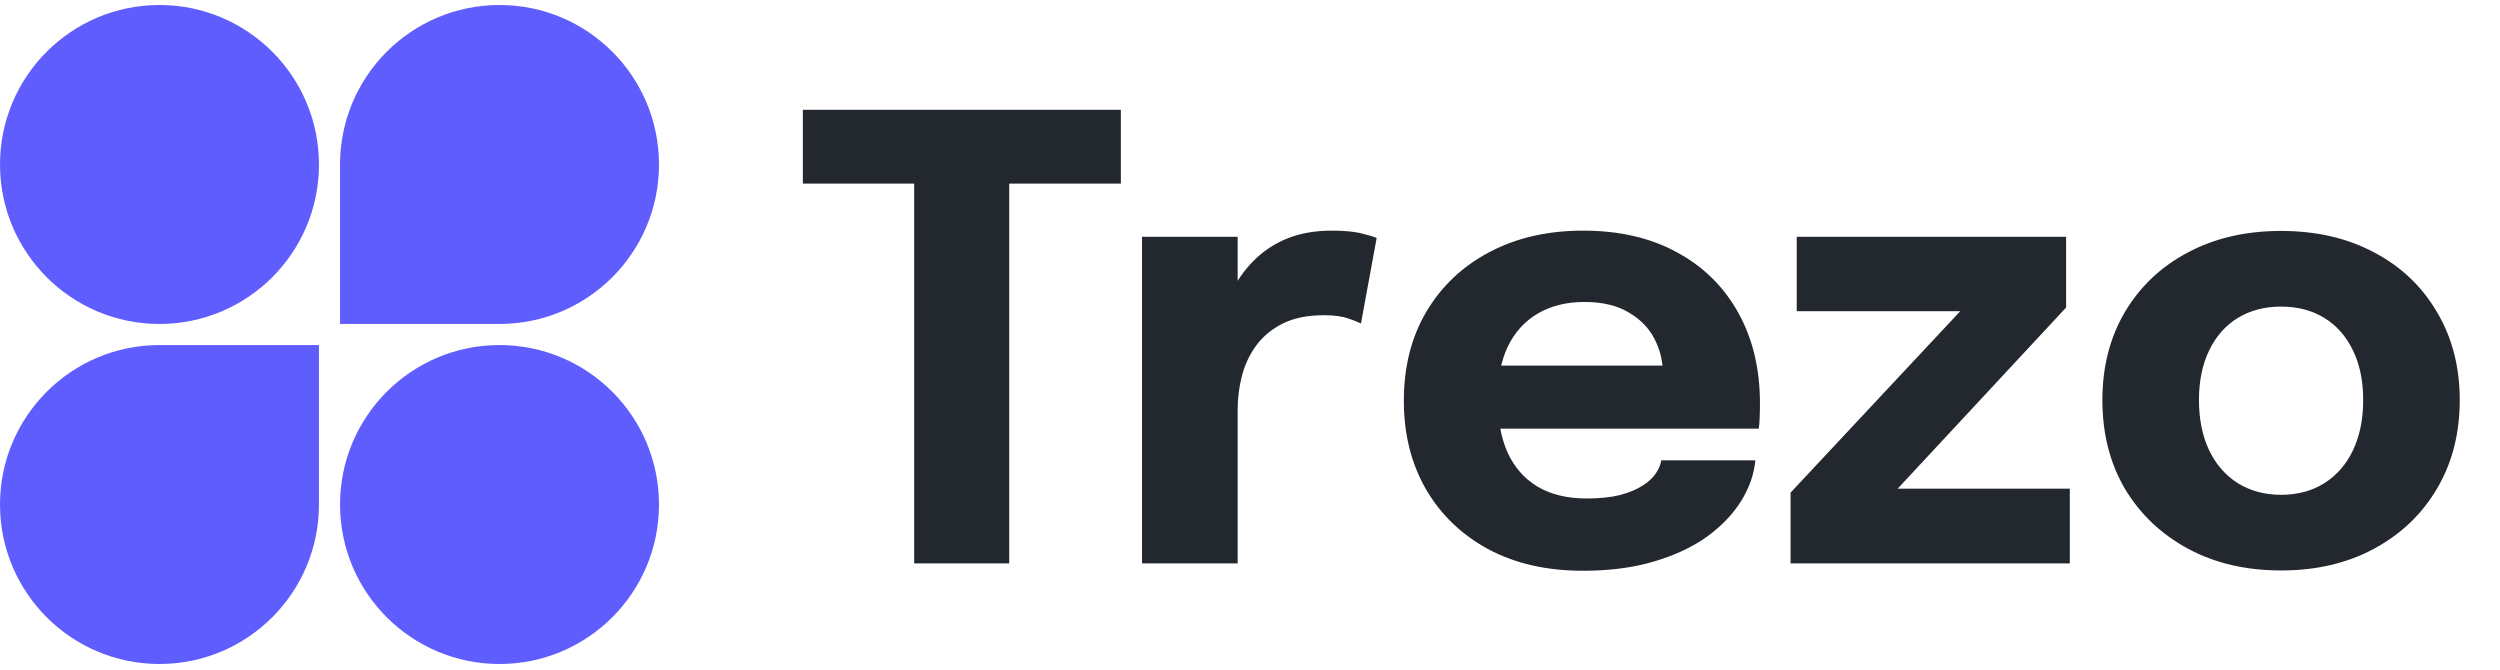
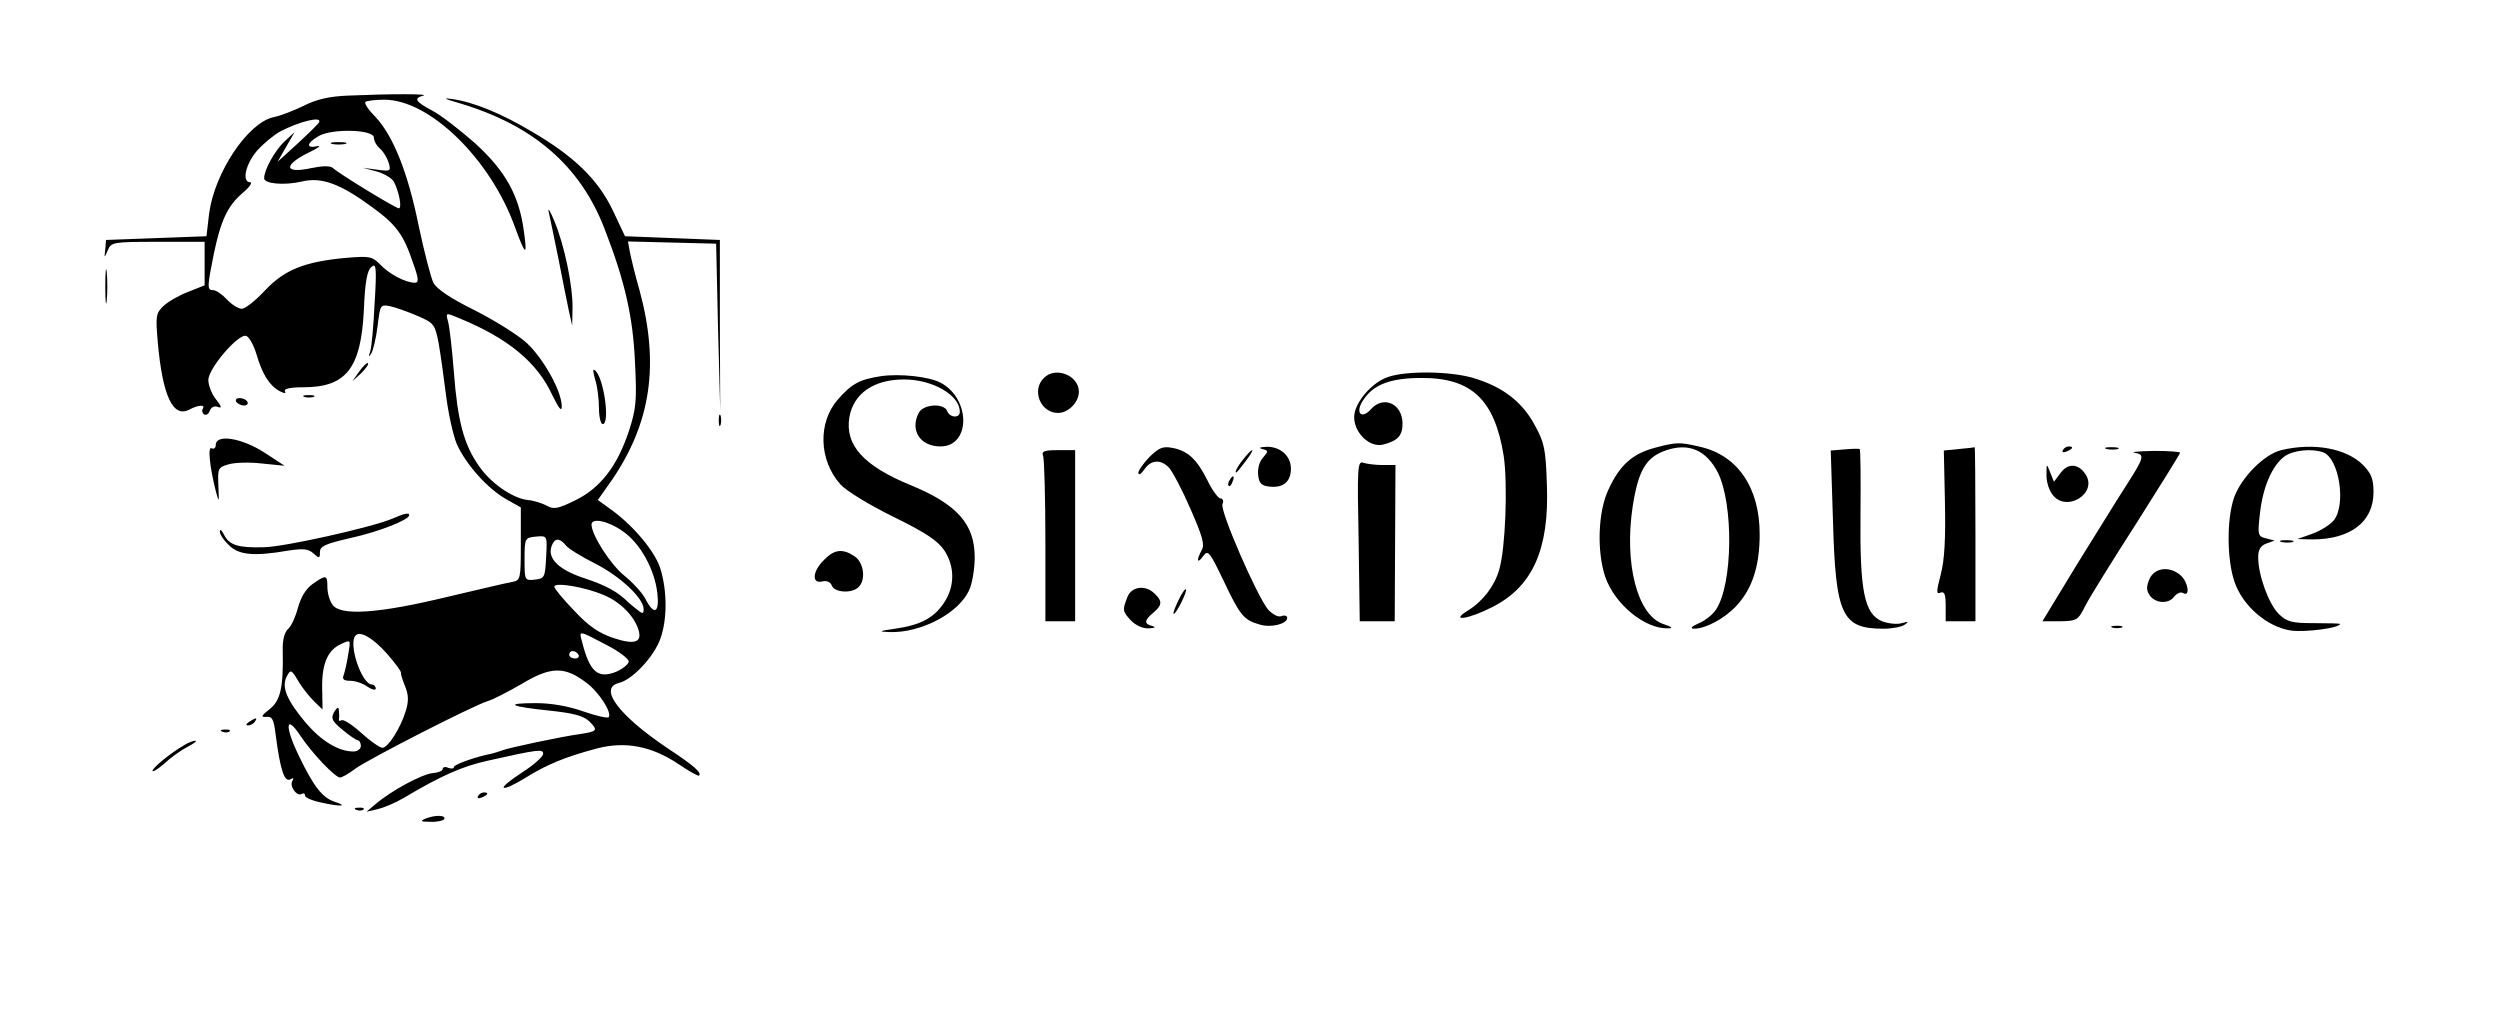
- <svg xmlns="http://www.w3.org/2000/svg" width="142" height="38" viewBox="0 0 142 38" fill="none">
-   <path d="M18.117 9.343C18.117 14.346 14.061 18.401 9.058 18.401C4.056 18.401 0 14.346 0 9.343C0 4.34 4.056 0.284 9.058 0.284C14.061 0.284 18.117 4.34 18.117 9.343Z" fill="#605DFF" />
-   <path d="M19.314 9.343C19.314 4.34 23.37 0.284 28.373 0.284C33.376 0.284 37.431 4.34 37.431 9.343C37.431 14.346 33.376 18.401 28.373 18.401H19.314V9.343Z" fill="#605DFF" />
-   <path d="M0 28.657C0 23.654 4.056 19.599 9.058 19.599H18.117V28.657C18.117 33.66 14.061 37.715 9.058 37.715C4.056 37.715 0 33.66 0 28.657Z" fill="#605DFF" />
-   <path d="M37.431 28.657C37.431 33.66 33.376 37.715 28.373 37.715C23.37 37.715 19.314 33.66 19.314 28.657C19.314 23.654 23.37 19.599 28.373 19.599C33.376 19.599 37.431 23.654 37.431 28.657Z" fill="#605DFF" />
-   <path d="M63.664 10.427H55.157L57.323 7.842V32H51.925V7.842L54.161 10.427H45.602V6.235H63.664V10.427ZM64.866 32V13.449H70.299V19.842L69.18 19.144C69.309 18.27 69.541 17.467 69.879 16.733C70.217 15.999 70.654 15.365 71.189 14.829C71.725 14.282 72.36 13.857 73.093 13.554C73.839 13.251 74.689 13.1 75.644 13.1C76.389 13.1 76.971 13.158 77.39 13.274C77.821 13.379 78.089 13.461 78.194 13.519L77.303 18.375C77.198 18.317 76.965 18.224 76.604 18.096C76.243 17.968 75.778 17.904 75.207 17.904C74.275 17.904 73.495 18.061 72.866 18.375C72.237 18.689 71.731 19.109 71.347 19.633C70.974 20.145 70.706 20.716 70.543 21.345C70.38 21.974 70.299 22.608 70.299 23.249V32H64.866ZM82.672 24.349V20.768H94.97L94.446 21.677C94.446 21.583 94.446 21.496 94.446 21.415C94.446 21.321 94.446 21.234 94.446 21.152C94.446 20.489 94.289 19.854 93.974 19.248C93.66 18.631 93.171 18.131 92.507 17.746C91.855 17.35 91.016 17.152 89.992 17.152C88.967 17.152 88.082 17.374 87.336 17.816C86.603 18.247 86.038 18.87 85.642 19.685C85.258 20.5 85.066 21.484 85.066 22.637C85.066 23.825 85.252 24.844 85.625 25.694C86.009 26.533 86.574 27.179 87.319 27.633C88.076 28.087 89.013 28.314 90.131 28.314C90.853 28.314 91.476 28.25 92 28.122C92.524 27.982 92.949 27.808 93.275 27.598C93.613 27.389 93.869 27.156 94.044 26.899C94.219 26.643 94.323 26.393 94.359 26.148H99.704C99.634 26.928 99.366 27.697 98.9 28.454C98.434 29.199 97.788 29.875 96.961 30.48C96.134 31.074 95.127 31.546 93.939 31.895C92.763 32.245 91.418 32.419 89.904 32.419C87.855 32.419 86.067 32.012 84.542 31.197C83.016 30.37 81.834 29.234 80.996 27.79C80.157 26.335 79.738 24.658 79.738 22.759C79.738 20.838 80.163 19.155 81.013 17.711C81.875 16.256 83.068 15.126 84.594 14.323C86.131 13.507 87.907 13.1 89.922 13.1C91.983 13.1 93.765 13.513 95.267 14.34C96.769 15.155 97.928 16.302 98.743 17.781C99.558 19.248 99.966 20.96 99.966 22.917C99.966 23.208 99.96 23.487 99.948 23.755C99.936 24.023 99.919 24.221 99.896 24.349H82.672ZM107.504 27.755H117.565V32H101.704V27.982L111.521 17.484L111.643 17.676H102.054V13.449H117.355V17.467L107.626 27.93L107.504 27.755ZM129.565 32.402C127.562 32.402 125.797 31.988 124.272 31.162C122.746 30.335 121.553 29.199 120.691 27.755C119.841 26.3 119.416 24.623 119.416 22.725C119.416 20.838 119.841 19.173 120.691 17.729C121.553 16.273 122.746 15.144 124.272 14.34C125.797 13.525 127.562 13.117 129.565 13.117C131.568 13.117 133.332 13.525 134.857 14.34C136.383 15.144 137.571 16.273 138.421 17.729C139.283 19.173 139.713 20.838 139.713 22.725C139.713 24.623 139.283 26.3 138.421 27.755C137.571 29.199 136.383 30.335 134.857 31.162C133.332 31.988 131.568 32.402 129.565 32.402ZM129.565 28.105C130.508 28.105 131.329 27.883 132.028 27.441C132.726 26.998 133.268 26.375 133.652 25.572C134.036 24.757 134.229 23.808 134.229 22.725C134.229 21.642 134.036 20.704 133.652 19.912C133.268 19.109 132.726 18.492 132.028 18.061C131.329 17.63 130.508 17.414 129.565 17.414C128.633 17.414 127.812 17.63 127.102 18.061C126.403 18.492 125.861 19.109 125.477 19.912C125.093 20.704 124.901 21.642 124.901 22.725C124.901 23.808 125.093 24.757 125.477 25.572C125.861 26.375 126.403 26.998 127.102 27.441C127.812 27.883 128.633 28.105 129.565 28.105Z" fill="#23272E" />
+ <svg xmlns="http://www.w3.org/2000/svg" version="1.0" width="672pt" height="271pt" viewBox="0 0 672 271" preserveAspectRatio="xMidYMid meet">
+   <g transform="translate(0,271) scale(0.1,-0.1)" fill="#000000" stroke="none">
+     <path d="M935 2453 c-50 -2 -85 -10 -120 -28 -27 -13 -63 -27 -80 -30 -69 -15 -159 -150 -173 -260 l-7 -60 -135 -5 -135 -5 -2 -25 c-3 -25 -3 -25 7 -2 9 21 14 22 135 22 l125 0 0 -59 0 -58 -43 -17 c-24 -9 -54 -26 -67 -38 -21 -20 -22 -26 -16 -97 13 -146 41 -205 85 -182 24 13 44 14 36 2 -3 -5 -1 -12 4 -15 5 -3 12 1 15 10 4 10 13 14 22 10 11 -4 10 1 -5 20 -12 15 -21 38 -21 53 1 32 82 126 102 118 8 -3 20 -25 27 -48 16 -55 35 -85 62 -100 13 -7 19 -7 15 -1 -4 7 14 11 49 11 115 0 155 50 163 206 3 77 9 108 20 117 13 12 15 1 9 -97 -3 -60 -8 -119 -12 -130 -5 -15 -4 -16 3 -5 5 8 13 41 17 74 7 56 7 58 33 53 15 -3 48 -15 74 -26 44 -19 47 -22 57 -73 5 -29 14 -92 20 -141 6 -48 19 -107 29 -131 25 -55 83 -120 133 -148 l39 -22 0 -98 c0 -93 -1 -98 -22 -102 -13 -2 -93 -21 -178 -41 -182 -44 -284 -51 -306 -21 -8 11 -14 32 -14 48 0 33 -3 34 -40 8 -18 -13 -31 -35 -39 -63 -6 -24 -18 -50 -26 -57 -10 -9 -16 -29 -15 -59 2 -99 -6 -134 -35 -157 -23 -18 -25 -22 -9 -21 16 2 20 -7 25 -48 13 -99 24 -130 41 -119 7 4 8 2 4 -5 -9 -14 12 -43 25 -35 5 3 9 1 9 -5 0 -5 21 -14 47 -19 50 -11 70 -9 32 3 -32 11 -55 39 -95 122 -39 80 -37 116 3 56 31 -47 94 -113 107 -113 5 0 23 10 40 23 35 26 317 170 356 182 14 4 55 25 93 47 78 47 115 47 173 3 35 -26 70 -82 60 -93 -4 -3 -34 4 -69 16 -39 14 -86 22 -126 22 -87 0 -72 -9 35 -20 66 -7 92 -14 108 -29 24 -24 22 -27 -24 -34 -51 -7 -193 -37 -210 -44 -8 -3 -21 -7 -29 -9 -42 -8 -101 -29 -101 -36 0 -4 -7 -5 -15 -2 -8 4 -15 2 -15 -3 0 -5 -12 -10 -26 -11 -28 -2 -112 -47 -154 -83 l-25 -21 30 7 c17 4 48 17 70 30 99 59 157 85 225 100 138 31 150 32 150 19 0 -8 -25 -30 -56 -50 -31 -20 -53 -38 -50 -41 3 -4 29 8 58 26 58 36 106 56 192 79 76 20 147 7 220 -42 28 -19 53 -33 55 -31 8 8 -14 27 -82 72 -133 89 -189 163 -134 177 34 8 86 61 108 109 23 52 24 137 3 202 -17 48 -76 117 -138 160 l-29 21 38 54 c105 154 128 311 74 510 -12 41 -23 88 -26 103 l-5 28 118 -3 119 -3 5 -225 6 -225 -1 230 0 230 -127 5 -128 5 -33 70 c-40 83 -104 145 -217 211 -84 50 -158 80 -216 88 -26 4 -19 0 23 -12 197 -59 323 -168 388 -337 55 -141 77 -239 82 -362 5 -98 3 -122 -16 -180 -31 -95 -77 -155 -145 -188 -47 -23 -58 -25 -77 -14 -13 7 -36 14 -51 15 -41 5 -100 46 -131 92 -40 57 -57 120 -67 252 -5 63 -12 125 -16 137 -6 23 -6 23 32 7 131 -54 209 -119 249 -207 18 -36 25 -45 25 -29 0 40 -49 128 -94 170 -24 22 -87 61 -140 88 -65 32 -102 57 -111 74 -7 14 -25 84 -40 155 -29 143 -69 242 -117 292 -18 18 -29 35 -26 39 4 3 26 6 51 6 122 0 285 -159 351 -342 29 -79 34 -81 24 -10 -13 95 -49 160 -131 235 -40 35 -91 75 -114 87 -47 25 -52 34 -25 41 18 5 -88 5 -203 0z m-77 -71 c-1 -4 -28 -30 -57 -57 l-55 -50 23 40 23 40 -27 -25 c-25 -23 -55 -76 -55 -99 0 -15 53 -20 101 -9 54 13 104 -6 191 -70 63 -46 83 -73 108 -148 16 -44 16 -54 5 -54 -24 0 -69 23 -93 49 -22 22 -29 23 -90 18 -113 -10 -167 -32 -219 -87 -26 -28 -54 -50 -63 -50 -9 0 -27 11 -40 25 -13 14 -29 25 -37 25 -17 0 -16 9 2 99 19 90 37 128 78 163 18 15 26 28 20 28 -24 0 -13 49 18 85 18 20 46 43 63 52 52 27 111 41 104 25z m147 -42 c0 -8 7 -22 17 -30 9 -8 19 -25 23 -38 6 -22 5 -23 -32 -18 l-38 5 38 -10 c20 -6 41 -18 46 -28 14 -27 22 -71 13 -71 -8 0 -158 91 -178 109 -7 6 -29 5 -58 -1 -74 -16 -75 9 -2 44 22 11 31 17 19 15 -32 -7 -29 9 5 28 37 20 147 17 147 -5z m669 -1058 c47 -32 86 -103 93 -167 6 -53 -9 -60 -32 -15 -8 16 -34 44 -56 62 -37 29 -89 110 -89 138 0 19 45 10 84 -18z m-206 -70 c-3 -54 -4 -57 -30 -60 -27 -3 -28 -2 -28 51 0 62 0 62 35 65 26 2 26 1 23 -56z m53 32 c7 -9 43 -31 79 -49 67 -34 130 -93 130 -122 0 -13 -2 -14 -17 -2 -10 8 -20 16 -23 19 -29 29 -60 46 -117 65 -71 23 -103 54 -90 88 8 21 21 22 38 1z m103 -134 c43 -18 80 -55 92 -92 11 -35 -10 -42 -67 -23 -39 13 -67 32 -106 74 -29 30 -53 59 -53 64 0 13 84 -1 134 -23z m-584 -157 c22 -25 39 -48 38 -52 -1 -3 4 -19 11 -36 9 -22 10 -39 2 -65 -14 -47 -48 -100 -63 -100 -7 0 -33 18 -57 40 -24 22 -48 37 -53 34 -5 -3 -8 -2 -7 3 1 4 1 15 0 23 -1 11 -4 10 -13 -4 -9 -17 -6 -24 23 -48 18 -15 37 -28 41 -28 4 0 8 -7 8 -15 0 -8 -9 -15 -20 -15 -40 0 -86 28 -128 77 -52 62 -66 97 -51 125 10 19 12 19 31 -13 11 -19 31 -43 43 -55 l22 -21 -1 58 c-1 65 15 102 51 118 26 12 26 12 19 -28 -3 -21 -9 -46 -12 -55 -5 -12 0 -16 18 -16 13 0 34 -7 46 -16 12 -8 22 -10 22 -5 0 6 -5 11 -10 11 -28 0 -65 111 -44 132 12 13 47 -7 84 -49z m593 22 c31 -16 57 -36 57 -43 0 -7 -15 -19 -32 -27 -51 -21 -73 -2 -94 82 -8 29 -9 29 69 -12z m-78 -25 c3 -5 -1 -10 -9 -10 -9 0 -16 5 -16 10 0 6 4 10 9 10 6 0 13 -4 16 -10z" />
+     <path d="M893 2323 c9 -2 25 -2 35 0 9 3 1 5 -18 5 -19 0 -27 -2 -17 -5z" />
+     <path d="M1475 2140 c3 -14 15 -70 26 -125 11 -55 23 -118 28 -140 l9 -40 1 47 c1 59 -22 170 -49 234 -11 27 -18 38 -15 24z" />
+     <path d="M283 1940 c0 -41 2 -58 4 -37 2 20 2 54 0 75 -2 20 -4 3 -4 -38z" />
+     <path d="M966 1712 l-19 -27 24 22 c12 12 21 24 18 27 -2 2 -13 -8 -23 -22z" />
+     <path d="M1600 1689 c6 -18 10 -53 10 -76 0 -24 5 -43 10 -43 20 0 4 120 -19 143 -8 8 -8 1 -1 -24z" />
+     <path d="M2369 1699 c-59 -9 -79 -20 -117 -63 -54 -62 -51 -163 7 -228 15 -17 77 -55 142 -87 86 -42 119 -64 137 -90 29 -44 29 -98 -1 -142 -27 -40 -62 -59 -131 -69 -44 -6 -46 -8 -15 -9 85 -3 189 52 215 115 8 18 14 57 14 86 0 89 -47 142 -170 193 -128 52 -179 108 -167 183 11 64 65 102 147 102 77 0 150 -42 150 -87 0 -18 -27 -16 -34 2 -8 22 -63 19 -76 -4 -25 -47 3 -91 58 -91 81 0 82 127 1 171 -32 17 -110 25 -160 18z" />
+     <path d="M2806 1694 c-34 -33 -9 -94 38 -94 28 0 56 29 56 57 0 44 -63 69 -94 37z" />
+     <path d="M3732 1697 c-44 -14 -92 -70 -92 -108 0 -43 42 -83 78 -74 39 10 52 24 52 56 0 54 -51 77 -85 39 -26 -29 -43 -9 -21 24 27 42 73 60 156 60 135 1 198 -58 222 -210 11 -75 5 -247 -12 -305 -13 -45 -44 -85 -84 -110 -51 -31 0 -24 65 9 109 55 154 156 147 330 -3 96 -7 113 -33 160 -34 63 -87 103 -165 126 -60 18 -177 20 -228 3z" />
+     <path d="M818 1643 c6 -2 18 -2 25 0 6 3 1 5 -13 5 -14 0 -19 -2 -12 -5z" />
+     <path d="M635 1630 c3 -5 13 -10 21 -10 8 0 12 5 9 10 -3 6 -13 10 -21 10 -8 0 -12 -4 -9 -10z" />
+     <path d="M1932 1580 c0 -14 2 -19 5 -12 2 6 2 18 0 25 -3 6 -5 1 -5 -13z" />
+     <path d="M580 1514 c0 -8 -5 -12 -11 -9 -11 7 -6 -47 11 -115 9 -33 9 -32 7 14 -2 47 -1 50 28 58 17 5 57 6 90 2 l60 -6 -55 36 c-61 39 -130 50 -130 20z" />
+     <path d="M4447 1506 c-59 -16 -93 -46 -123 -111 -29 -60 -32 -168 -9 -236 26 -74 107 -140 169 -138 15 0 10 4 -14 12 -69 24 -105 163 -81 318 15 95 36 130 88 148 62 22 110 1 141 -60 42 -86 40 -298 -5 -367 -8 -13 -29 -30 -46 -37 -20 -9 -25 -14 -14 -15 31 0 81 26 114 61 43 46 63 107 63 193 0 125 -59 212 -160 235 -56 13 -63 13 -123 -3z" />
+     <path d="M3090 1482 c-16 -17 -30 -36 -30 -43 0 -8 7 -3 16 9 18 27 45 28 67 4 9 -10 35 -59 57 -110 32 -73 39 -96 30 -111 -15 -28 -12 -38 4 -16 13 18 17 13 55 -66 44 -93 54 -106 98 -118 30 -9 73 2 73 18 0 6 -7 8 -15 5 -8 -4 -24 4 -36 17 -29 34 -130 265 -123 284 4 8 1 15 -5 15 -6 0 -22 21 -35 48 -29 58 -53 80 -94 88 -26 5 -36 1 -62 -24z" />
+     <path d="M3393 1503 c17 -4 17 -6 2 -23 -10 -11 -15 -30 -13 -47 2 -22 9 -29 31 -31 36 -4 57 13 57 48 0 35 -29 60 -66 59 -18 -1 -22 -3 -11 -6z" />
+     <path d="M4958 1502 l-37 -3 6 -187 c7 -257 24 -292 136 -292 23 0 49 5 57 11 12 8 10 9 -8 4 -13 -4 -37 -1 -53 5 -48 20 -60 82 -58 288 1 95 0 174 -2 175 -2 1 -21 1 -41 -1z" />
+     <path d="M5265 1503 l-40 -4 3 -139 c2 -97 -1 -155 -11 -193 -12 -47 -13 -55 -1 -50 11 4 14 -5 14 -36 l0 -41 40 0 40 0 0 235 c0 129 -1 234 -2 233 -2 -1 -21 -3 -43 -5z" />
+     <path d="M5545 1500 c-3 -6 1 -7 9 -4 18 7 21 14 7 14 -6 0 -13 -4 -16 -10z" />
+     <path d="M5663 1503 c9 -2 23 -2 30 0 6 3 -1 5 -18 5 -16 0 -22 -2 -12 -5z" />
+     <path d="M6132 1500 c-46 -11 -108 -74 -127 -128 -20 -59 -19 -166 1 -225 22 -66 89 -123 153 -132 38 -5 131 7 131 18 0 1 -31 2 -69 2 -60 0 -73 3 -95 24 -27 26 -56 104 -56 153 0 20 6 31 22 37 l22 8 -23 6 c-22 5 -23 9 -16 69 8 71 34 129 67 152 23 16 73 21 103 10 43 -17 62 -141 28 -183 -10 -12 -36 -28 -58 -36 l-40 -14 40 -1 c103 0 165 47 165 127 0 36 -6 50 -28 73 -45 45 -133 61 -220 40z" />
+     <path d="M2804 1484 c3 -9 6 -112 6 -230 l0 -214 40 0 40 0 0 230 0 230 -46 0 c-38 0 -45 -3 -40 -16z" />
+     <path d="M3348 1483 c-18 -21 -31 -43 -25 -43 2 0 13 14 25 30 25 33 24 41 0 13z" />
+     <path d="M5738 1493 c28 -5 26 -12 -24 -90 -21 -32 -79 -127 -131 -210 l-93 -153 48 0 c45 1 48 3 67 41 11 22 73 122 138 223 64 101 117 186 117 189 0 3 -33 5 -72 5 -40 -1 -63 -3 -50 -5z" />
+     <path d="M3652 1256 l3 -216 47 0 47 0 1 210 1 210 -35 0 c-19 0 -42 3 -51 6 -16 6 -17 -10 -13 -210z" />
+     <path d="M5501 1435 c-1 -17 6 -41 15 -53 36 -52 124 1 90 53 -19 29 -47 31 -67 4 l-18 -24 -10 25 c-10 25 -10 25 -10 -5z" />
+     <path d="M3305 1419 c-4 -6 -5 -12 -2 -15 2 -3 7 2 10 11 7 17 1 20 -8 4z" />
+     <path d="M1055 1316 c-54 -23 -289 -76 -346 -77 -70 -2 -93 6 -107 34 -6 12 -11 16 -11 9 -1 -7 10 -24 24 -37 26 -27 67 -31 160 -15 40 6 54 5 68 -8 15 -14 17 -13 17 4 0 16 14 22 83 38 74 16 157 49 157 61 0 8 -13 5 -45 -9z" />
+     <path d="M6133 1253 c9 -2 23 -2 30 0 6 3 -1 5 -18 5 -16 0 -22 -2 -12 -5z" />
+     <path d="M2215 1205 c-31 -30 -34 -65 -5 -58 12 3 22 -1 26 -11 7 -19 54 -22 72 -4 20 20 14 65 -10 82 -32 22 -55 20 -83 -9z" />
+     <path d="M5778 1154 c-8 -18 -9 -30 -1 -42 14 -24 52 -27 67 -6 7 9 18 14 24 10 20 -12 14 29 -6 47 -29 26 -70 22 -84 -9z" />
+     <path d="M3030 1104 c-13 -34 -13 -37 10 -62 13 -13 32 -22 48 -21 17 1 20 3 10 6 -23 6 -23 15 2 36 24 20 25 31 4 51 -25 25 -63 20 -74 -10z" />
+     <path d="M3167 1095 c-9 -19 -15 -35 -12 -35 7 0 37 61 33 66 -3 2 -12 -12 -21 -31z" />
+     <path d="M5678 1023 c6 -2 18 -2 25 0 6 3 1 5 -13 5 -14 0 -19 -2 -12 -5z" />
+     <path d="M670 770 c-9 -6 -10 -10 -3 -10 6 0 15 5 18 10 8 12 4 12 -15 0z" />
+     <path d="M598 743 c7 -3 16 -2 19 1 4 3 -2 6 -13 5 -11 0 -14 -3 -6 -6z" />
+     <path d="M495 707 c-38 -22 -85 -61 -85 -69 0 -4 14 4 31 19 17 16 45 36 62 45 18 9 28 17 22 17 -5 0 -19 -5 -30 -12z" />
+     <path d="M1285 570 c-3 -6 1 -7 9 -4 18 7 21 14 7 14 -6 0 -13 -4 -16 -10z" />
+     <path d="M958 533 c7 -3 16 -2 19 1 4 3 -2 6 -13 5 -11 0 -14 -3 -6 -6z" />
+     <path d="M1145 510 c-17 -7 -15 -9 12 -9 17 -1 34 3 37 7 6 11 -24 12 -49 2z" />
+   </g>
</svg>
